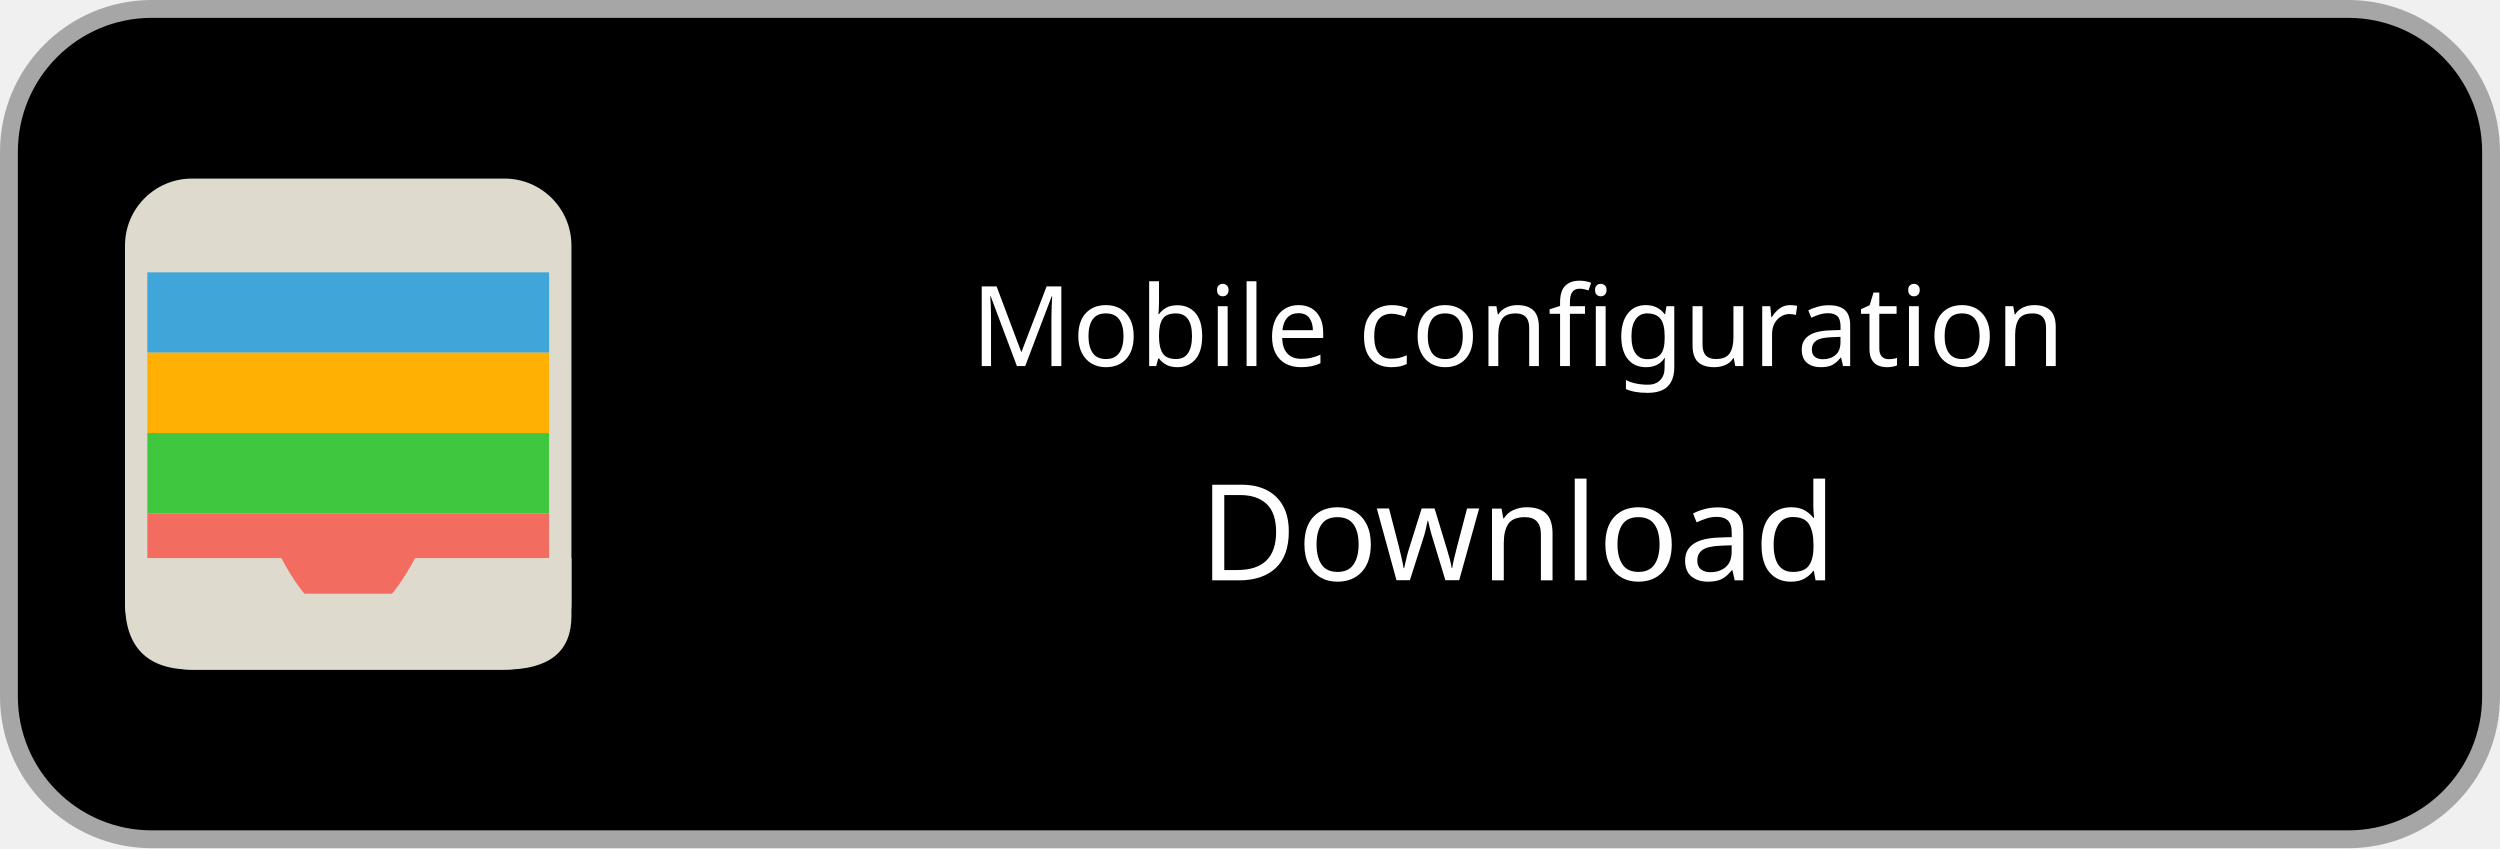
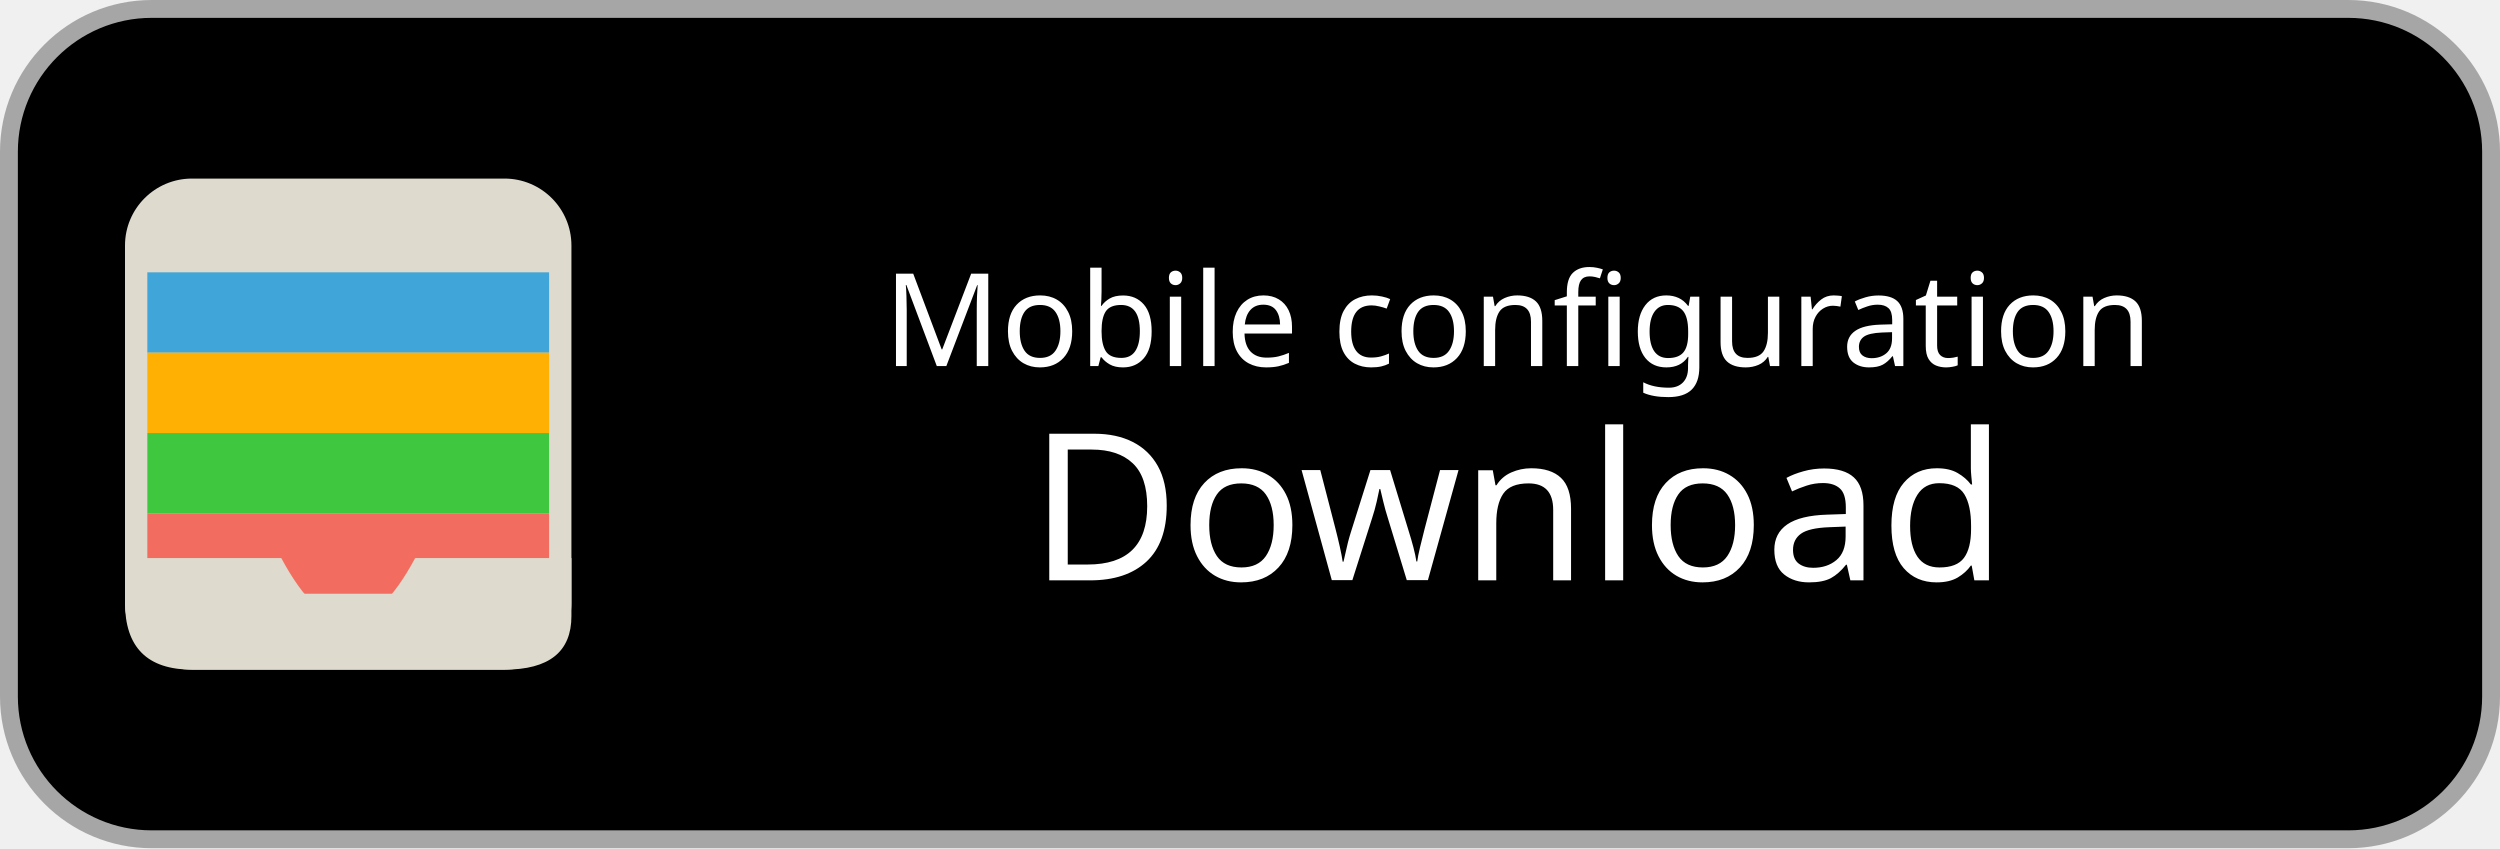
<svg xmlns="http://www.w3.org/2000/svg" width="560" height="190" viewBox="0 0 560 190">
  <rect x="2" y="2" width="556" height="186" rx="32" fill="black" stroke="#a6a6a6" stroke-width="4" />
  <g transform="translate(28 40)">
    <rect width="100" height="110" rx="15" fill="#dedbce" />
    <path d="M5 30h90" stroke="#40a5d9" stroke-width="18" />
    <path d="M5 48h90" stroke="#ffb003" stroke-width="18" />
    <path d="M5 66h90" stroke="#40c740" stroke-width="18" />
    <path d="M5 84h90" stroke="#f26d5f" stroke-width="18" />
    <path d="M0 85h35q15 28 30 0h35v13q0 12-15 12H15Q0 110 0 95" fill="#dedbce" />
  </g>
  <g fill="white" font-family="sans-serif" text-anchor="middle">
-     <text x="340" y="82" font-size="25" textLength="350" lengthAdjust="spacingAndGlyphs">Mobile configuration</text>
-     <text x="340" y="130" font-size="30" textLength="310" lengthAdjust="spacingAndGlyphs">Download</text>
+     <text x="340" y="82" font-size="29">Mobile configuration</text>
+     <text x="340" y="130" font-size="46">Download</text>
  </g>
</svg>
